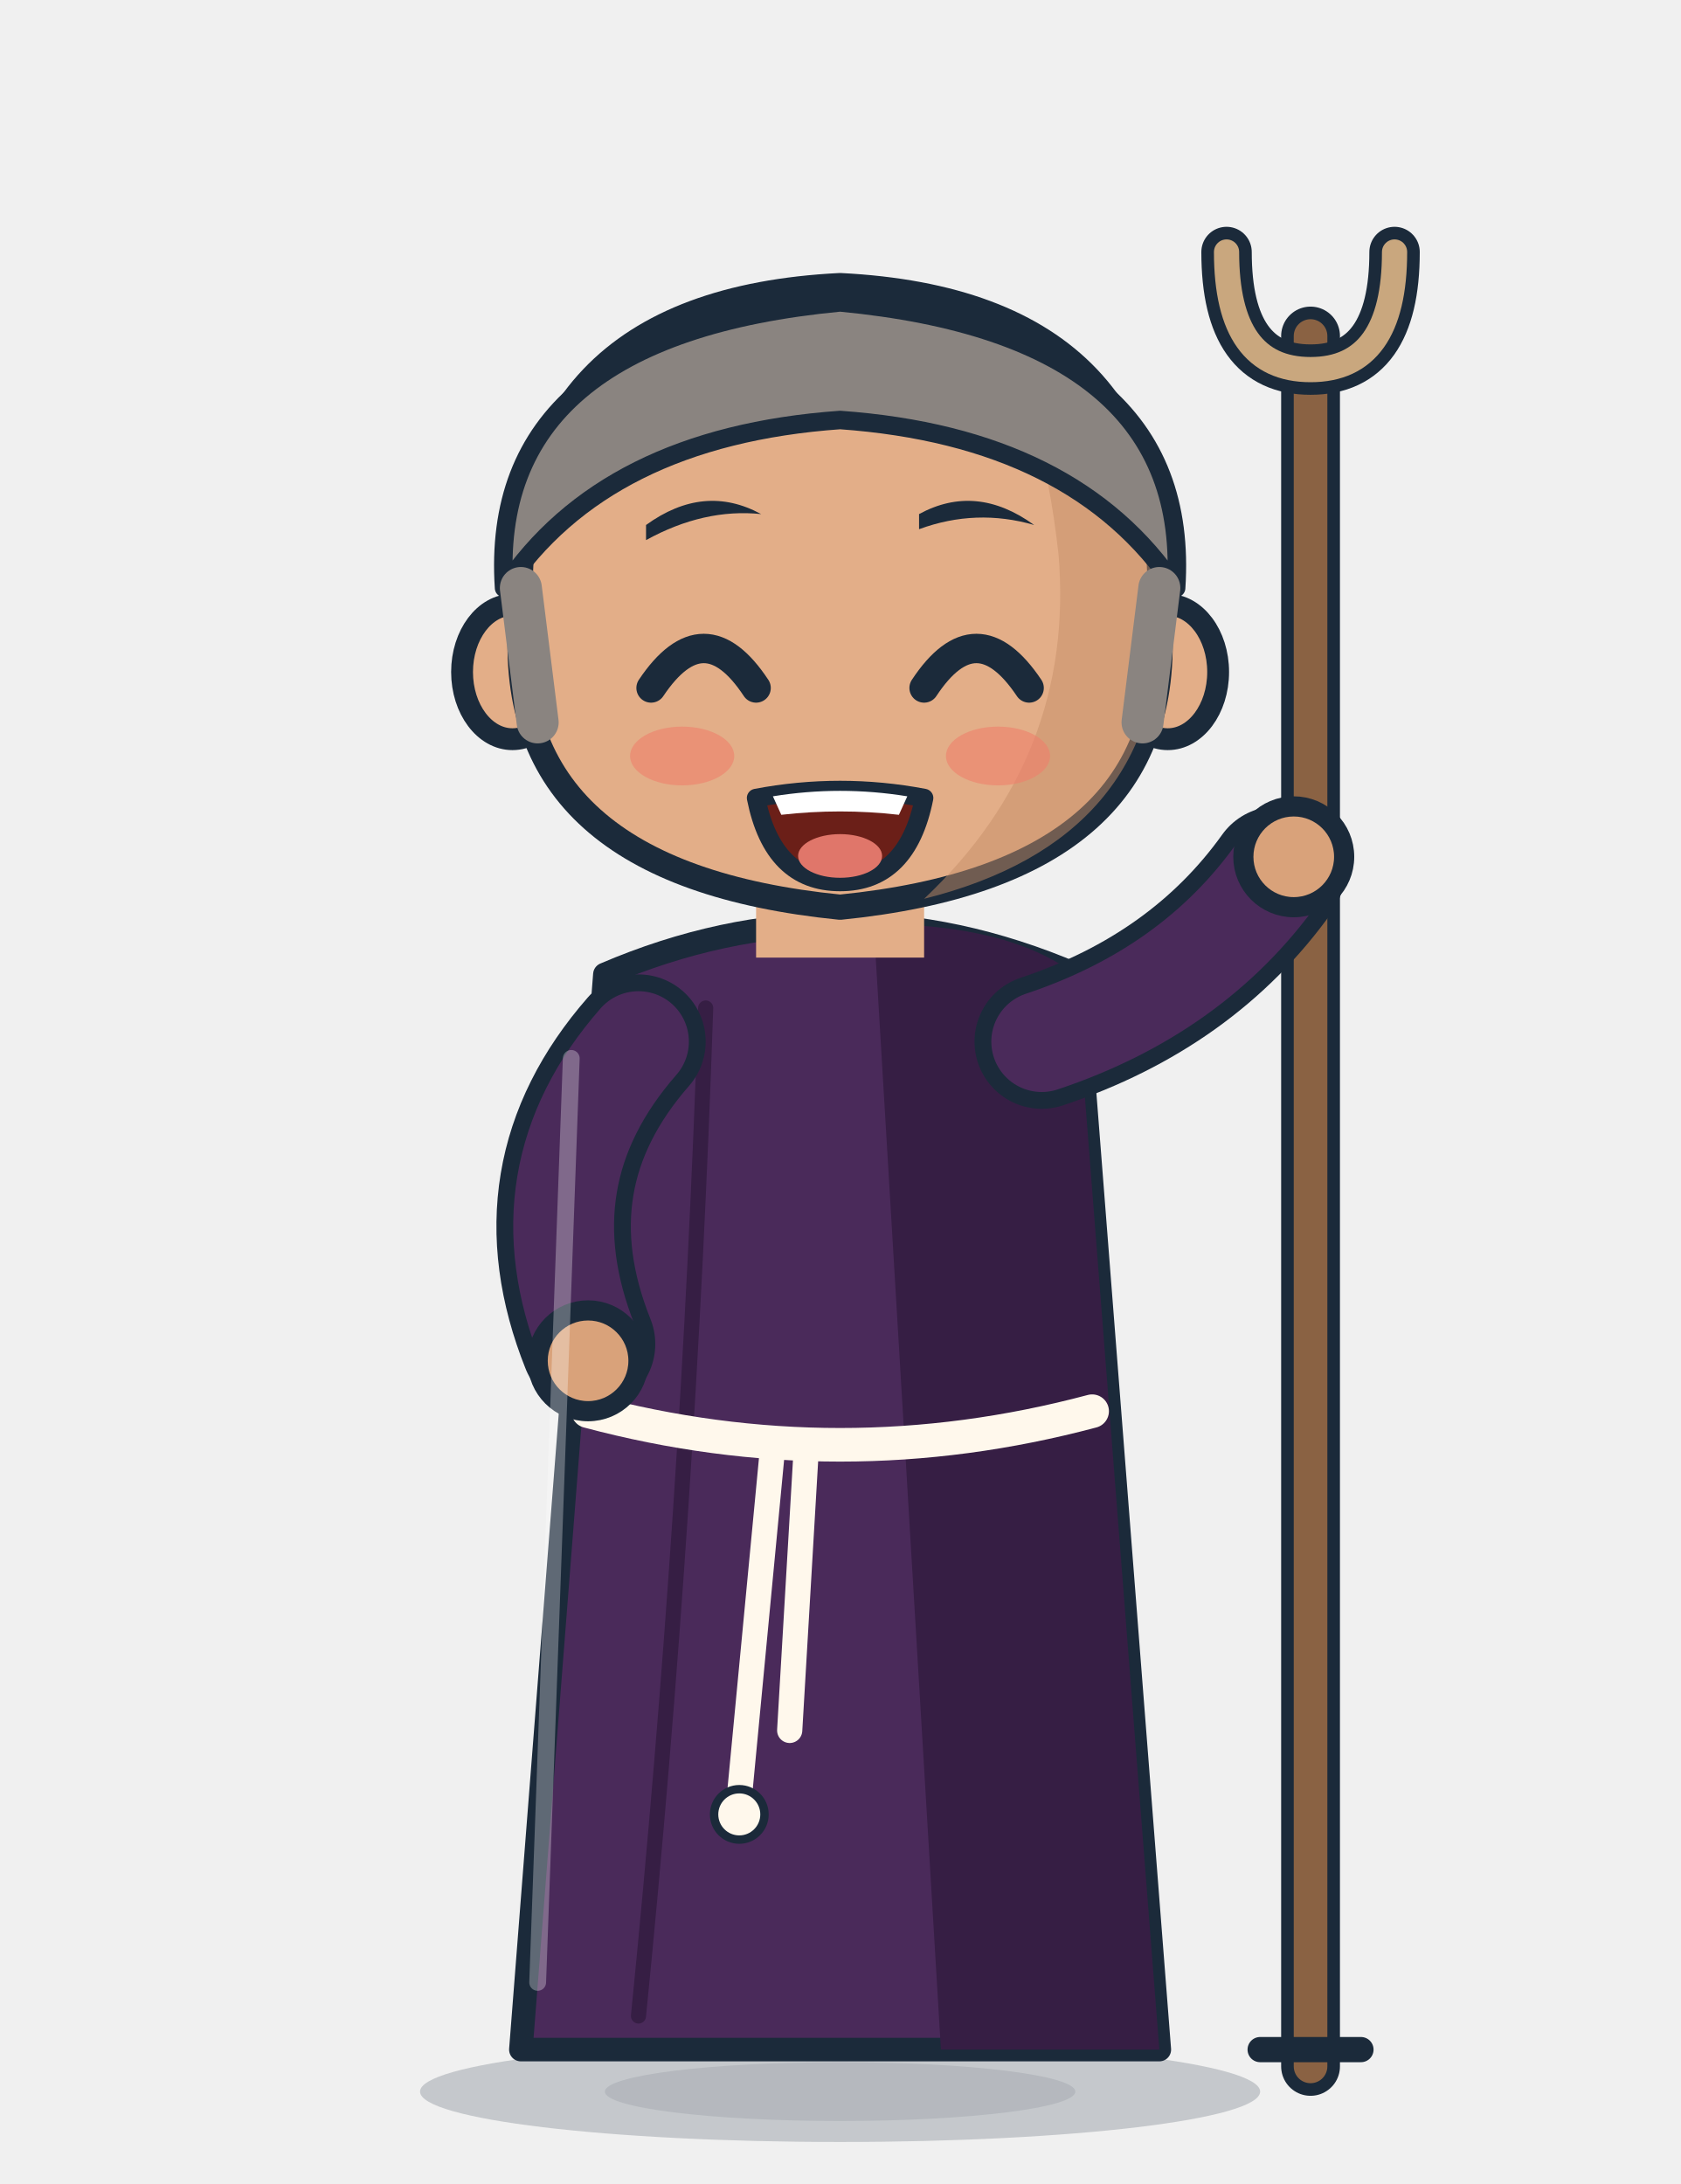
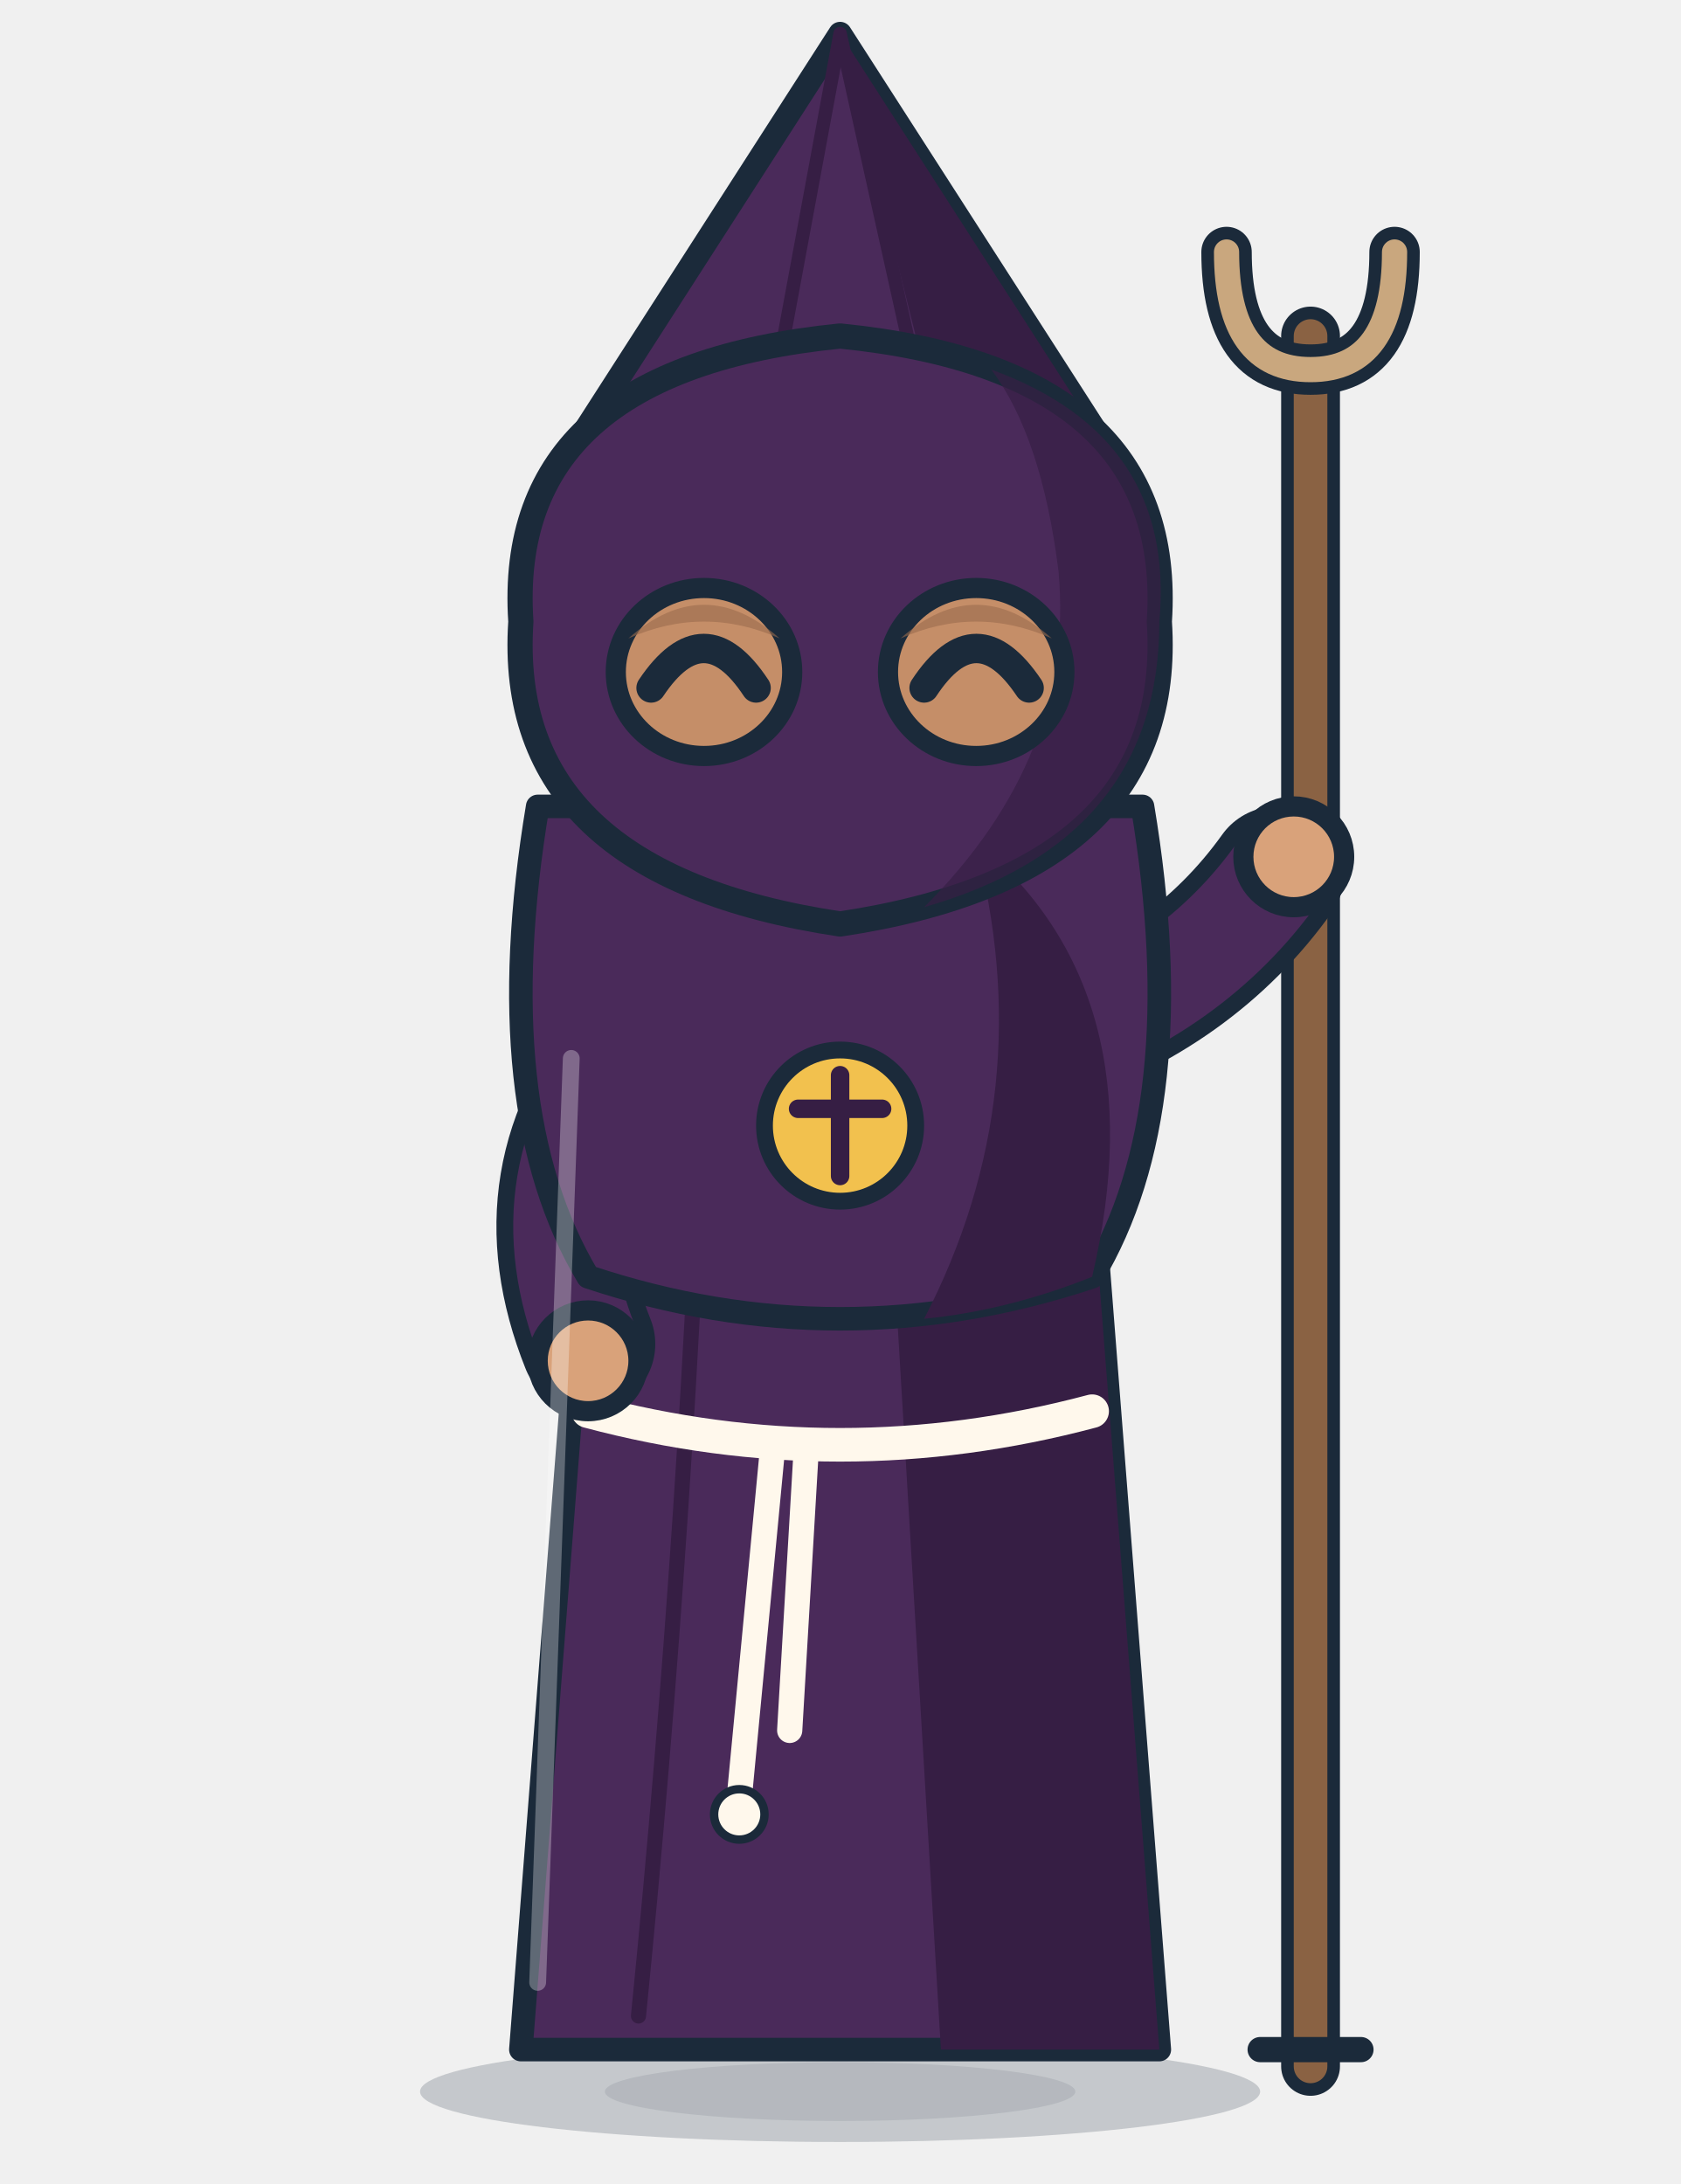
<svg xmlns="http://www.w3.org/2000/svg" stroke-linecap="round" stroke-linejoin="round" width="200" height="260" viewBox="0 0 200 260" role="img" aria-label="happy">
  <g id="shadow">
    <ellipse cx="100" cy="249" rx="69.6" ry="9" fill="#1B2A3A" opacity="0" />
    <ellipse cx="100" cy="249" rx="50" ry="6" fill="#1B2A3A" opacity=".2" />
    <ellipse cx="100" cy="249" rx="28" ry="3.5" fill="#1B2A3A" opacity=".1" />
  </g>
  <g id="staff">
    <path d="M156 40L156 246" stroke="#1B2A3A" stroke-width="7" />
    <path d="M156 40L156 246" stroke="#8A6243" stroke-width="4" />
    <path d="M146 30Q146 44 156 44Q166 44 166 30" fill="none" stroke="#1B2A3A" stroke-width="6" />
    <path d="M146 30Q146 44 156 44Q166 44 166 30" fill="none" stroke="#C9A77E" stroke-width="3" />
    <path d="M150 244H162" stroke="#1B2A3A" stroke-width="3" />
  </g>
  <g id="robe">
    <path d="M72 116Q100 104 128 116L138 244L62 244Z" fill="#4A2A5A" stroke="#1B2A3A" stroke-width="2.8" />
    <path d="M104 110Q120 110 128 116L138 244L112 244Z" fill="#361E44" />
    <path d="M84 120Q82 180 76 240M116 120Q118 180 124 240" fill="none" stroke="#361E44" stroke-width="1.8" />
    <path d="M70 168Q100 176 130 168" fill="none" stroke="#FFF8EC" stroke-width="4" />
    <path d="M92 172L88 214M96 172L94 206" stroke="#FFF8EC" stroke-width="3" />
    <circle cx="88" cy="216" r="3" fill="#FFF8EC" stroke="#1B2A3A" stroke-width="1" />
  </g>
  <g id="arms">
    <path d="M76 124Q62 140 70 160" fill="none" stroke="#1B2A3A" stroke-width="16" />
    <path d="M76 124Q62 140 70 160" fill="none" stroke="#4A2A5A" stroke-width="12" />
    <path d="M124 124Q142 118 152 104" fill="none" stroke="#1B2A3A" stroke-width="16" />
    <path d="M124 124Q142 118 152 104" fill="none" stroke="#4A2A5A" stroke-width="12" />
    <circle cx="70" cy="162" r="6" fill="#D9A27A" stroke="#1B2A3A" stroke-width="2.4" />
    <circle cx="154" cy="102" r="6" fill="#D9A27A" stroke="#1B2A3A" stroke-width="2.4" />
  </g>
  <g id="head">
-     <path d="M90 96L90 114L110 114L110 96Z" fill="#E3AE88" />
-     <ellipse cx="61" cy="80" rx="6" ry="8" fill="#E3AE88" stroke="#1B2A3A" stroke-width="2.6" />
-     <ellipse cx="139" cy="80" rx="6" ry="8" fill="#E3AE88" stroke="#1B2A3A" stroke-width="2.6" />
-     <path d="M62 74Q60 36 100 34Q140 36 138 74Q140 104 100 108Q60 104 62 74Z" fill="#E3AE88" stroke="#1B2A3A" stroke-width="3" />
-     <path d="M118 40Q140 50 138 74Q138 100 110 107Q128 90 126 66Q124 48 118 40Z" fill="#C58E68" opacity=".5" />
-     <path d="M60 70Q58 40 100 36Q142 40 140 70Q128 52 100 50Q72 52 60 70Z" fill="#8A8480" stroke="#1B2A3A" stroke-width="2.2" />
-     <path d="M62 70L64 86M138 70L136 86" stroke="#8A8480" stroke-width="5" />
+     <path d="M64 60L100 4L136 60Z" fill="#4A2A5A" stroke="#1B2A3A" stroke-width="2.8" />
+     <path d="M100 4L136 60L114 60Z" fill="#361E44" />
+     <path d="M100 4L90 58M100 4L112 58" fill="none" stroke="#361E44" stroke-width="1.6" />
+     <path d="M64 96Q58 132 70 152Q100 162 130 152Q142 132 136 96Z" fill="#4A2A5A" stroke="#1B2A3A" stroke-width="2.8" />
+     <path d="M116 100Q138 118 130 152Q120 156 110 157Q124 130 116 100Z" fill="#361E44" />
+     <circle cx="100" cy="134" r="9" fill="#F2C14E" stroke="#1B2A3A" stroke-width="2" />
+     <path d="M100 128V140M95 132H105" stroke="#361E44" stroke-width="2.2" />
+     <path d="M62 74Q60 44 100 40Q140 44 138 74Q140 104 100 110Q60 104 62 74Z" fill="#4A2A5A" stroke="#1B2A3A" stroke-width="3" />
+     <path d="M118 44Q140 52 138 74Q138 100 110 108Q128 90 126 68Q124 52 118 44Z" fill="#361E44" opacity=".7" />
+     <ellipse cx="83.8" cy="80" rx="10.5" ry="10" fill="#C58E68" stroke="#1B2A3A" stroke-width="2.4" />
+     <path d="M74.8 76Q83.8 68 92.8 76Q83.8 72 74.8 76Z" fill="#9A6A4C" opacity=".6" />
+     <ellipse cx="116.2" cy="80" rx="10.5" ry="10" fill="#C58E68" stroke="#1B2A3A" stroke-width="2.4" />
+     <path d="M107.2 76Q116.2 68 125.2 76Q116.2 72 107.2 76Z" fill="#9A6A4C" opacity=".6" />
  </g>
  <g id="face">
    <path d="M77.5 81.9Q83.8 72.5 90 81.9" fill="none" stroke="#1B2A3A" stroke-width="3.5" />
    <path d="M110 81.9Q116.2 72.5 122.5 81.9" fill="none" stroke="#1B2A3A" stroke-width="3.5" />
-     <path d="M76.9 62.5Q83.8 57.5 90.6 61.2Q83.8 60.5 76.9 64.3Z" fill="#1B2A3A" />
-     <path d="M109.4 61.2Q116.2 57.5 123.1 62.5Q116.2 60.5 109.4 63Z" fill="#1B2A3A" />
-     <path d="M90 95Q100 93.1 110 95Q108 105 100 105Q92 105 90 95Z" fill="#6B1F18" stroke="#1B2A3A" stroke-width="2.2" />
-     <ellipse cx="100" cy="101.9" rx="5" ry="2.6" fill="#E0766A" />
-     <path d="M92 94.8Q100 93.5 108 94.8L107 97Q100 96.2 93 97Z" fill="#FFF" />
-     <ellipse cx="81.2" cy="90" rx="6.2" ry="3.5" fill="#EE7F6B" opacity=".6" />
-     <ellipse cx="118.8" cy="90" rx="6.2" ry="3.5" fill="#EE7F6B" opacity=".6" />
  </g>
  <g id="rim">
    <path d="M68 126L64 236" fill="none" stroke="#FFF" stroke-width="2" opacity=".3" />
  </g>
</svg>
